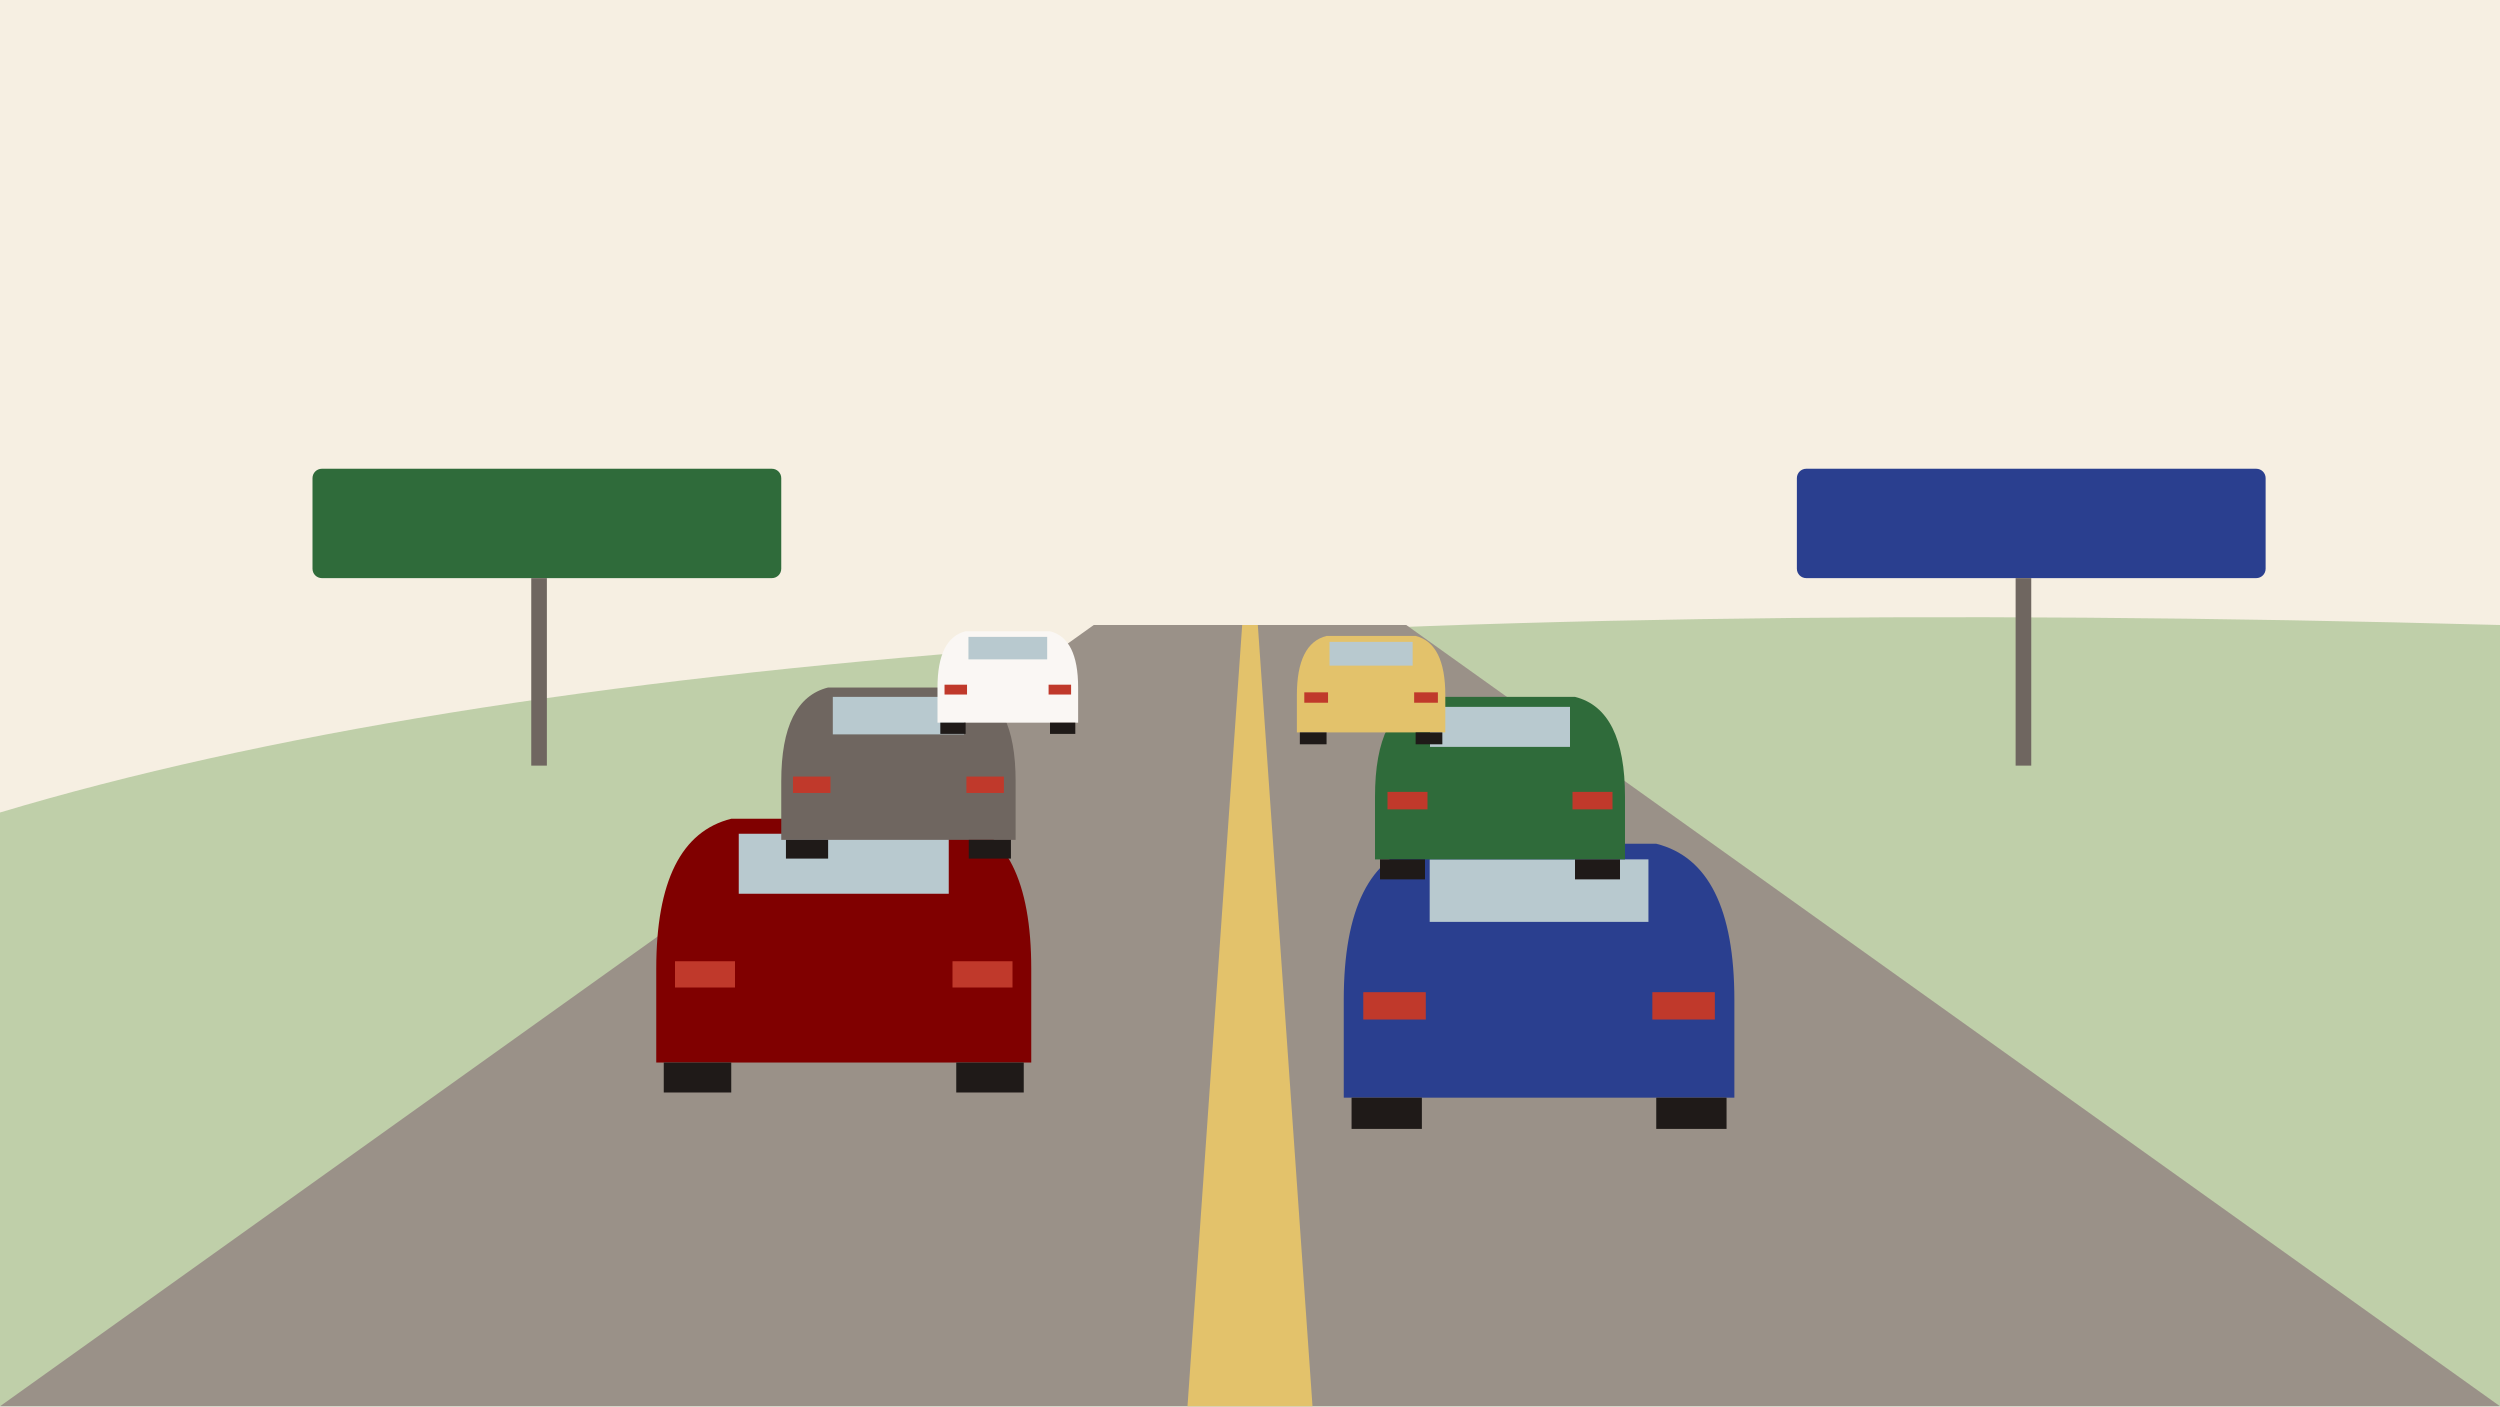
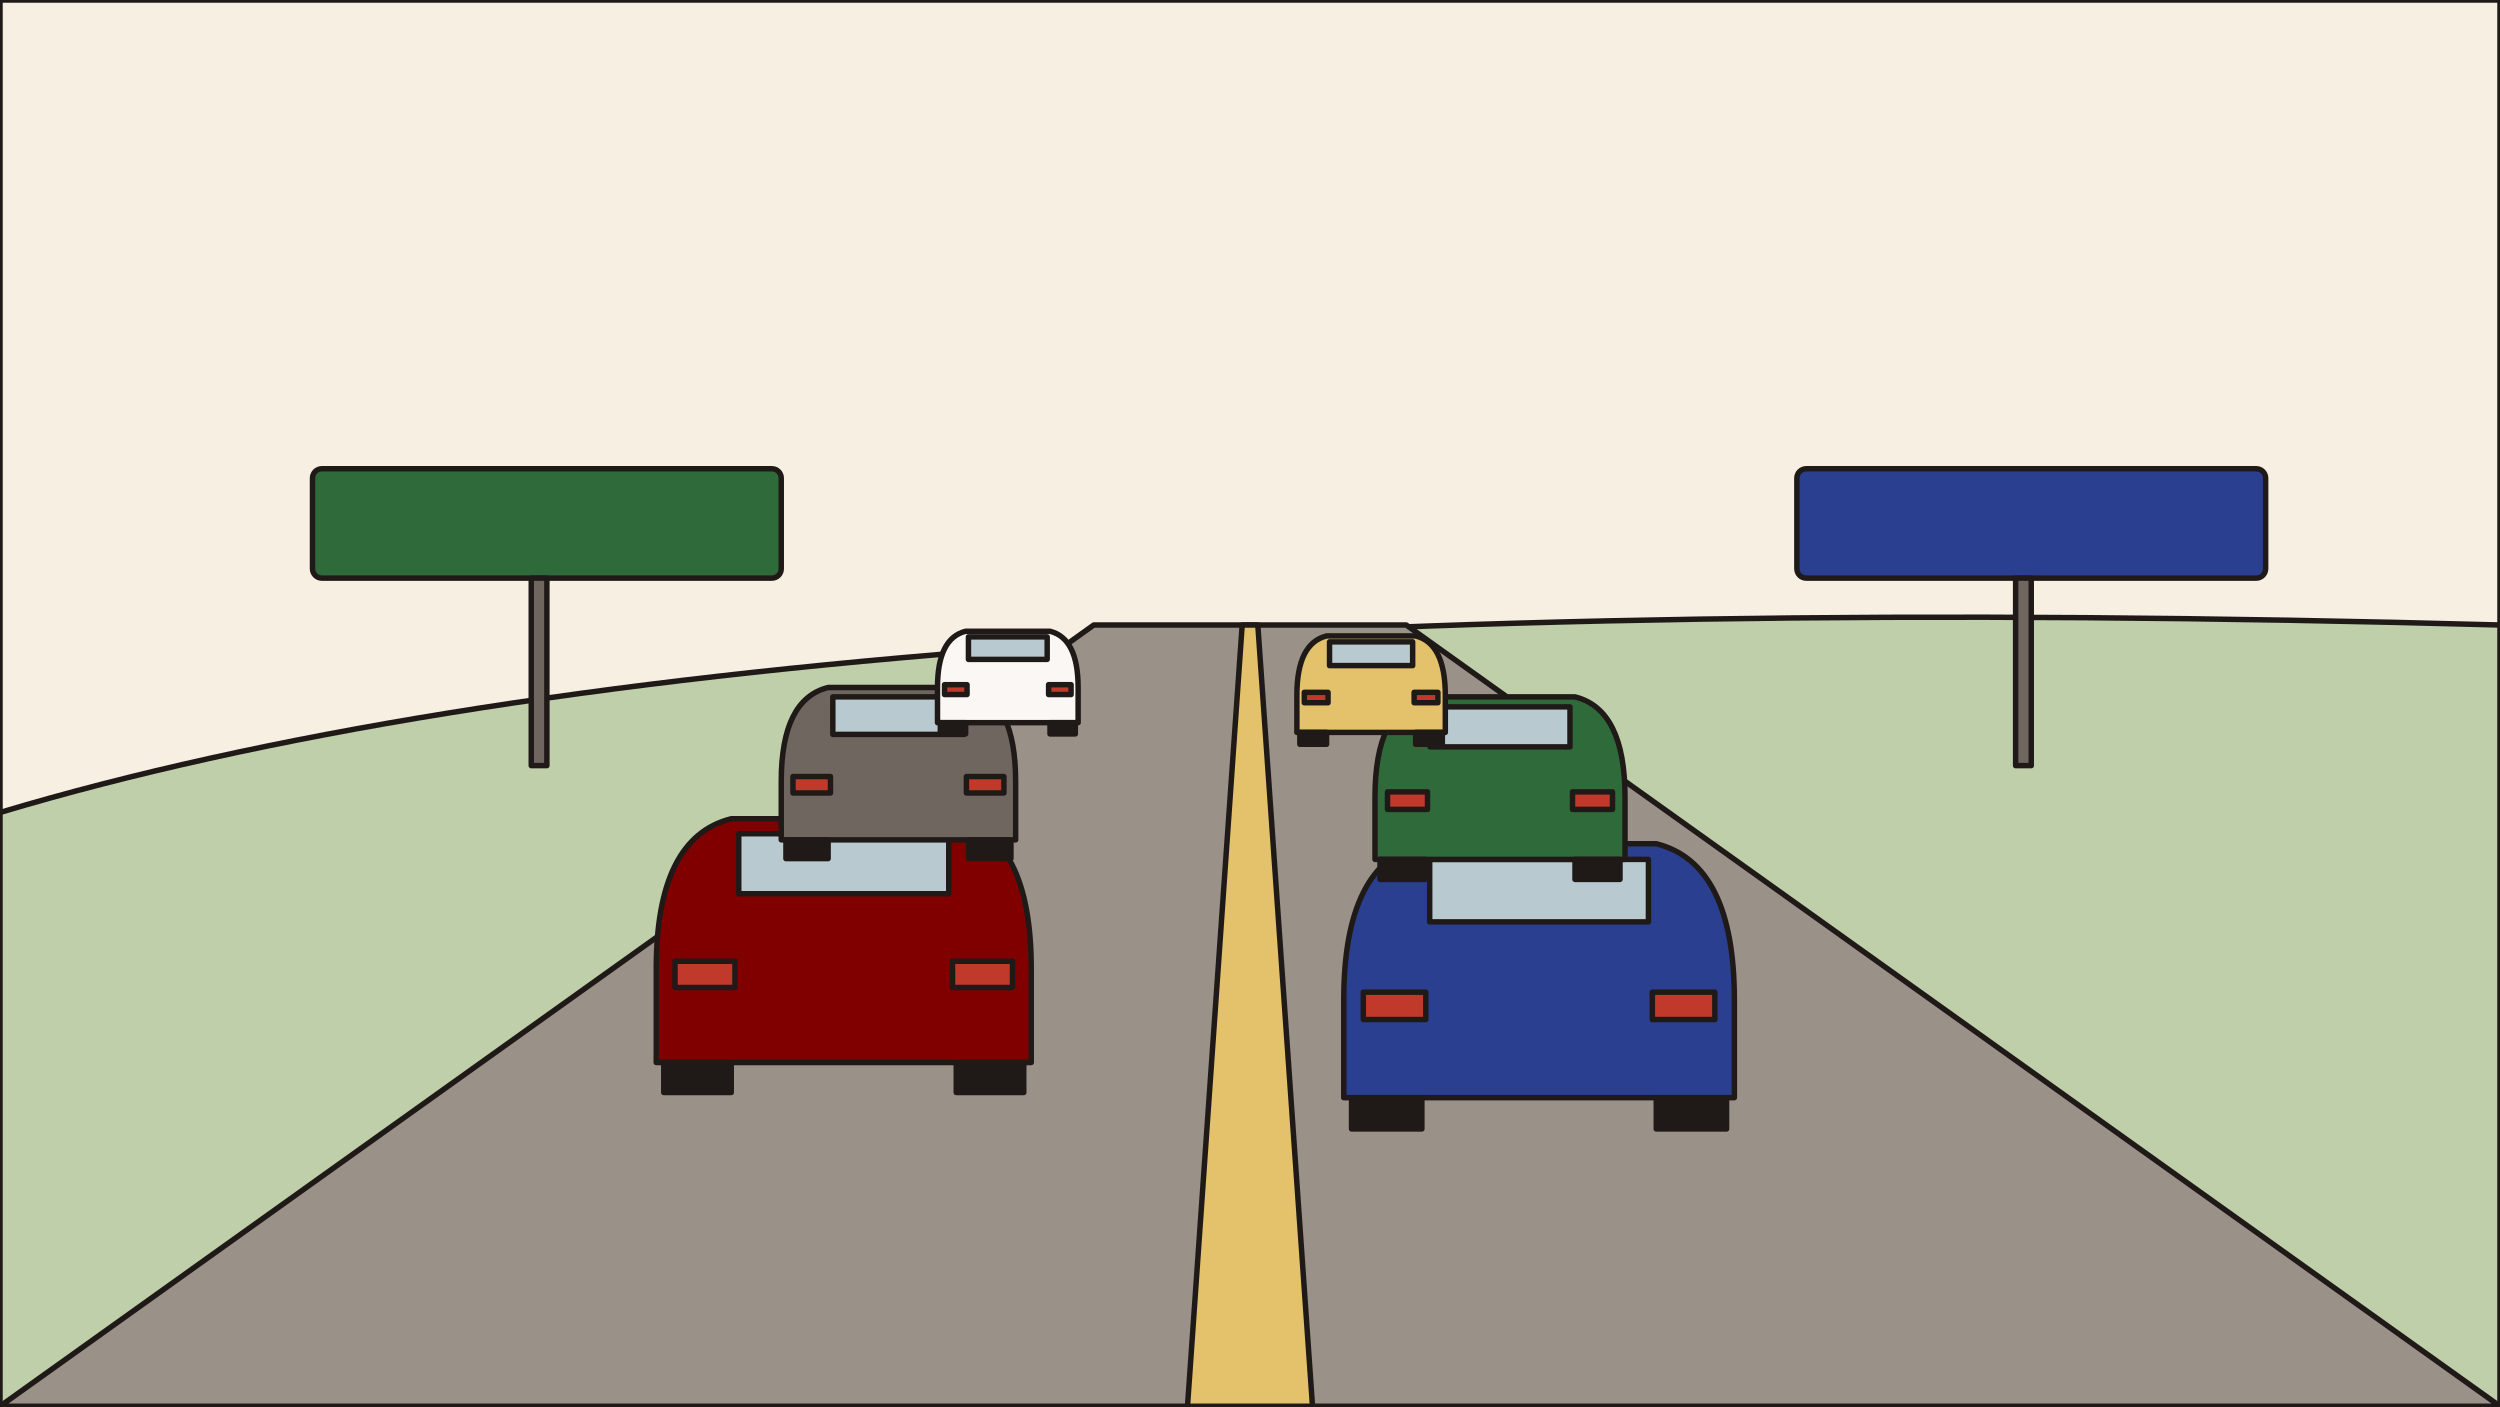
<svg xmlns="http://www.w3.org/2000/svg" viewBox="0 0 1600 900">
  <rect width="1600" height="900" fill="#faf7f4" />
-   <rect x="0" y="0" width="1600" height="900" rx="0" fill="#f6efe2" />
-   <path d="M0 520 q500 -150 1600 -120 V900 H0 z" fill="#bfcfa9" />
-   <path d="M700 400 L900 400 L1600 900 L0 900 Z" fill="#9a9188" />
-   <path d="M795 400 L805 400 L840 900 L760 900 Z" fill="#e3c26b" />
-   <path d="M420 620 q0 -84.0 48.0 -96.0 h144.0 q48.0 12.0 48.0 96.0 v60.0 h-240 z" fill="#800000" />
-   <rect x="472.8" y="533.6" width="134.4" height="38.4" rx="0" fill="#b8c9cf" />
-   <rect x="432.0" y="615.2" width="38.4" height="16.8" rx="0" fill="#c0392b" />
-   <rect x="609.6" y="615.2" width="38.4" height="16.8" rx="0" fill="#c0392b" />
-   <rect x="424.8" y="680.0" width="43.2" height="19.2" rx="0" fill="#1f1a18" />
-   <rect x="612.0" y="680.0" width="43.2" height="19.2" rx="0" fill="#1f1a18" />
-   <path d="M860 640 q0 -87.5 50.0 -100.0 h150.0 q50.0 12.5 50.0 100.0 v62.5 h-250 z" fill="#2a3f8f" />
-   <rect x="915.0" y="550.0" width="140.0" height="40.0" rx="0" fill="#b8c9cf" />
-   <rect x="872.5" y="635.0" width="40.0" height="17.5" rx="0" fill="#c0392b" />
-   <rect x="1057.5" y="635.0" width="40.0" height="17.5" rx="0" fill="#c0392b" />
-   <rect x="865.0" y="702.5" width="45.0" height="20.0" rx="0" fill="#1f1a18" />
-   <rect x="1060.0" y="702.5" width="45.0" height="20.0" rx="0" fill="#1f1a18" />
-   <path d="M500 500 q0 -52.5 30.0 -60.0 h90.0 q30.0 7.5 30.0 60.0 v37.5 h-150 z" fill="#6f6660" />
-   <rect x="533.0" y="446.0" width="84" height="24.0" rx="0" fill="#b8c9cf" />
-   <rect x="507.5" y="497.0" width="24.0" height="10.5" rx="0" fill="#c0392b" />
-   <rect x="618.5" y="497.0" width="24.0" height="10.5" rx="0" fill="#c0392b" />
-   <rect x="503.0" y="537.5" width="27.0" height="12.0" rx="0" fill="#1f1a18" />
-   <rect x="620.0" y="537.5" width="27.0" height="12.0" rx="0" fill="#1f1a18" />
-   <path d="M880 510 q0 -56.0 32.0 -64.0 h96.0 q32.0 8.0 32.0 64.0 v40.0 h-160 z" fill="#2f6b3a" />
-   <rect x="915.2" y="452.4" width="89.6" height="25.6" rx="0" fill="#b8c9cf" />
-   <rect x="888.0" y="506.8" width="25.6" height="11.2" rx="0" fill="#c0392b" />
-   <rect x="1006.4" y="506.8" width="25.6" height="11.2" rx="0" fill="#c0392b" />
-   <rect x="883.2" y="550.0" width="28.8" height="12.8" rx="0" fill="#1f1a18" />
-   <rect x="1008.0" y="550.0" width="28.8" height="12.8" rx="0" fill="#1f1a18" />
-   <path d="M600 440 q0 -31.5 18.0 -36.0 h54.0 q18.0 4.5 18.0 36.0 v22.5 h-90 z" fill="#faf7f4" />
-   <rect x="619.8" y="407.6" width="50.4" height="14.4" rx="0" fill="#b8c9cf" />
-   <rect x="604.5" y="438.2" width="14.4" height="6.3" rx="0" fill="#c0392b" />
-   <rect x="671.1" y="438.2" width="14.4" height="6.3" rx="0" fill="#c0392b" />
-   <rect x="601.8" y="462.5" width="16.2" height="7.2" rx="0" fill="#1f1a18" />
-   <rect x="672.0" y="462.5" width="16.2" height="7.2" rx="0" fill="#1f1a18" />
-   <path d="M830 445 q0 -33.25 19.0 -38.0 h57.0 q19.0 4.75 19.0 38.0 v23.75 h-95 z" fill="#e3c26b" />
-   <rect x="850.9" y="410.8" width="53.2" height="15.2" rx="0" fill="#b8c9cf" />
-   <rect x="834.75" y="443.1" width="15.2" height="6.65" rx="0" fill="#c0392b" />
-   <rect x="905.05" y="443.1" width="15.2" height="6.65" rx="0" fill="#c0392b" />
-   <rect x="831.9" y="468.75" width="17.1" height="7.6" rx="0" fill="#1f1a18" />
-   <rect x="906.0" y="468.75" width="17.1" height="7.6" rx="0" fill="#1f1a18" />
-   <rect x="200" y="300" width="300" height="70" rx="6" fill="#2f6b3a" />
-   <rect x="1150" y="300" width="300" height="70" rx="6" fill="#2a3f8f" />
-   <rect x="340" y="370" width="10" height="120" rx="0" fill="#6f6660" />
-   <rect x="1290" y="370" width="10" height="120" rx="0" fill="#6f6660" />
+   <g stroke="#1f1a18" stroke-width="3.5" stroke-linejoin="round" stroke-linecap="round">
+     <rect x="0" y="0" width="1600" height="900" rx="0" fill="#f6efe2" />
+     <path d="M0 520 q500 -150 1600 -120 V900 H0 z" fill="#bfcfa9" />
+     <path d="M700 400 L900 400 L1600 900 L0 900 Z" fill="#9a9188" />
+     <path d="M795 400 L805 400 L840 900 L760 900 Z" fill="#e3c26b" />
+     <path d="M420 620 q0 -84.0 48.0 -96.0 h144.0 q48.0 12.0 48.0 96.0 v60.0 h-240 z" fill="#800000" />
+     <rect x="472.8" y="533.6" width="134.4" height="38.4" rx="0" fill="#b8c9cf" />
+     <rect x="432.0" y="615.2" width="38.4" height="16.8" rx="0" fill="#c0392b" />
+     <rect x="609.6" y="615.2" width="38.4" height="16.8" rx="0" fill="#c0392b" />
+     <rect x="424.8" y="680.0" width="43.2" height="19.2" rx="0" fill="#1f1a18" />
+     <rect x="612.0" y="680.0" width="43.2" height="19.2" rx="0" fill="#1f1a18" />
+     <path d="M860 640 q0 -87.5 50.0 -100.0 h150.0 q50.0 12.5 50.0 100.0 v62.5 h-250 z" fill="#2a3f8f" />
+     <rect x="915.0" y="550.0" width="140.0" height="40.0" rx="0" fill="#b8c9cf" />
+     <rect x="872.5" y="635.0" width="40.0" height="17.5" rx="0" fill="#c0392b" />
+     <rect x="1057.5" y="635.0" width="40.0" height="17.5" rx="0" fill="#c0392b" />
+     <rect x="865.0" y="702.5" width="45.0" height="20.0" rx="0" fill="#1f1a18" />
+     <rect x="1060.0" y="702.5" width="45.0" height="20.0" rx="0" fill="#1f1a18" />
+     <path d="M500 500 q0 -52.5 30.0 -60.0 h90.0 q30.0 7.5 30.0 60.0 v37.5 h-150 z" fill="#6f6660" />
+     <rect x="533.0" y="446.0" width="84" height="24.0" rx="0" fill="#b8c9cf" />
+     <rect x="507.5" y="497.0" width="24.0" height="10.5" rx="0" fill="#c0392b" />
+     <rect x="618.5" y="497.0" width="24.0" height="10.5" rx="0" fill="#c0392b" />
+     <rect x="503.0" y="537.5" width="27.0" height="12.0" rx="0" fill="#1f1a18" />
+     <rect x="620.0" y="537.5" width="27.0" height="12.0" rx="0" fill="#1f1a18" />
+     <path d="M880 510 q0 -56.0 32.0 -64.0 h96.0 q32.0 8.0 32.0 64.0 v40.0 h-160 z" fill="#2f6b3a" />
+     <rect x="915.2" y="452.4" width="89.6" height="25.6" rx="0" fill="#b8c9cf" />
+     <rect x="888.0" y="506.8" width="25.6" height="11.2" rx="0" fill="#c0392b" />
+     <rect x="1006.4" y="506.8" width="25.6" height="11.2" rx="0" fill="#c0392b" />
+     <rect x="883.2" y="550.0" width="28.8" height="12.8" rx="0" fill="#1f1a18" />
+     <rect x="1008.0" y="550.0" width="28.8" height="12.8" rx="0" fill="#1f1a18" />
+     <path d="M600 440 q0 -31.5 18.0 -36.0 h54.0 q18.0 4.5 18.0 36.0 v22.5 h-90 z" fill="#faf7f4" />
+     <rect x="619.8" y="407.6" width="50.4" height="14.4" rx="0" fill="#b8c9cf" />
+     <rect x="604.5" y="438.2" width="14.4" height="6.3" rx="0" fill="#c0392b" />
+     <rect x="671.1" y="438.2" width="14.4" height="6.3" rx="0" fill="#c0392b" />
+     <rect x="601.8" y="462.5" width="16.2" height="7.2" rx="0" fill="#1f1a18" />
+     <rect x="672.0" y="462.5" width="16.2" height="7.2" rx="0" fill="#1f1a18" />
+     <path d="M830 445 q0 -33.25 19.0 -38.0 h57.0 q19.0 4.75 19.0 38.0 v23.75 h-95 z" fill="#e3c26b" />
+     <rect x="850.9" y="410.8" width="53.2" height="15.2" rx="0" fill="#b8c9cf" />
+     <rect x="834.75" y="443.1" width="15.2" height="6.65" rx="0" fill="#c0392b" />
+     <rect x="905.05" y="443.1" width="15.2" height="6.65" rx="0" fill="#c0392b" />
+     <rect x="831.9" y="468.75" width="17.1" height="7.6" rx="0" fill="#1f1a18" />
+     <rect x="906.0" y="468.75" width="17.1" height="7.6" rx="0" fill="#1f1a18" />
+     <rect x="200" y="300" width="300" height="70" rx="6" fill="#2f6b3a" />
+     <rect x="1150" y="300" width="300" height="70" rx="6" fill="#2a3f8f" />
+     <rect x="340" y="370" width="10" height="120" rx="0" fill="#6f6660" />
+     <rect x="1290" y="370" width="10" height="120" rx="0" fill="#6f6660" />
+   </g>
</svg>
